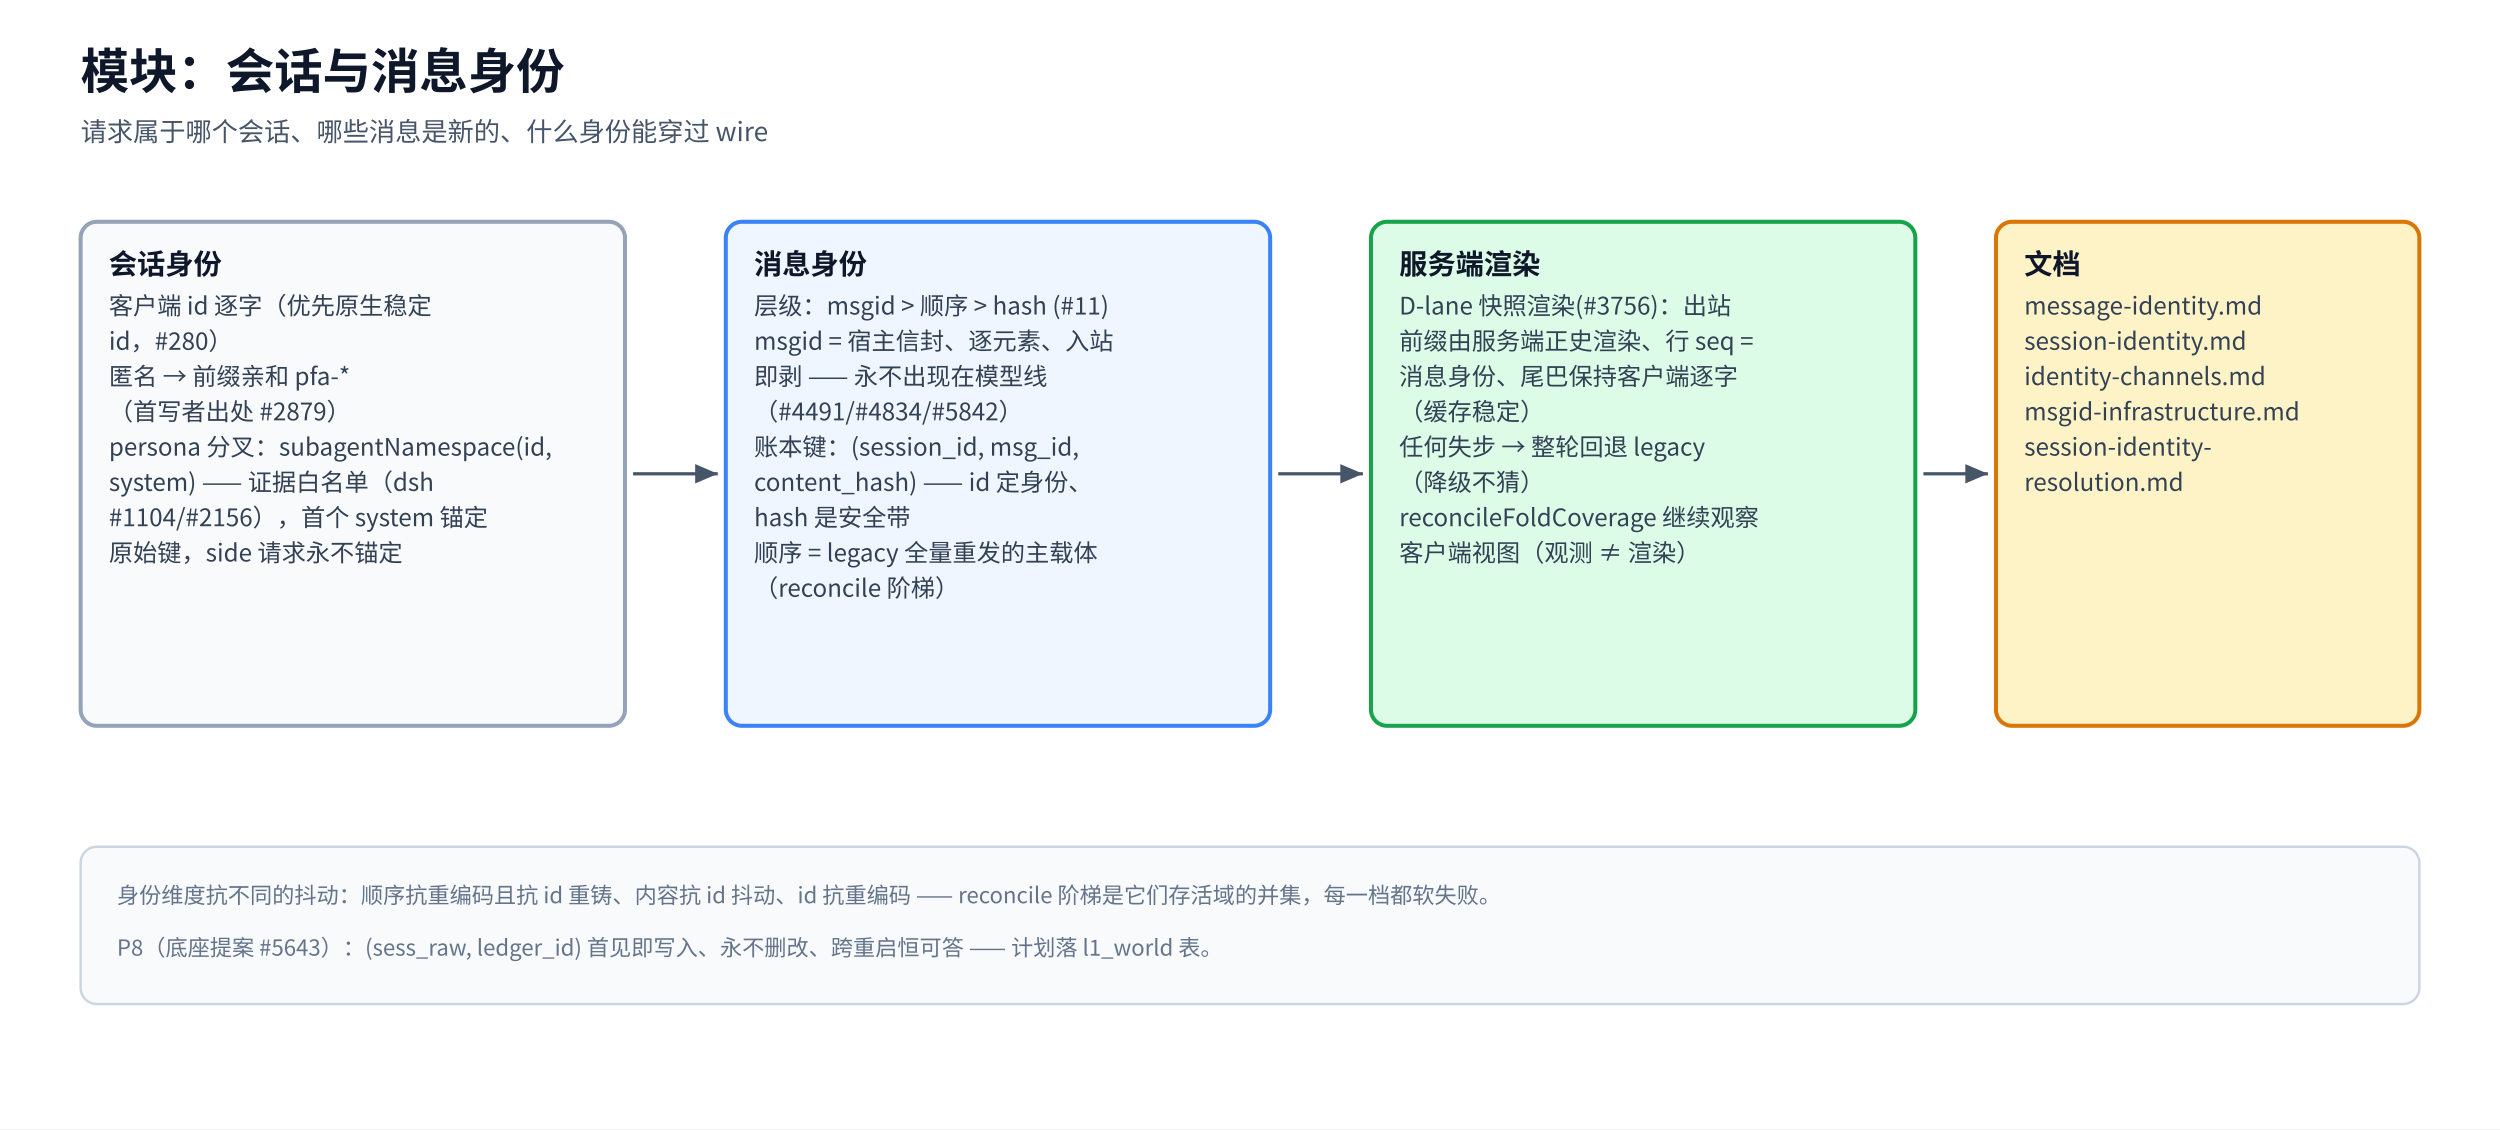
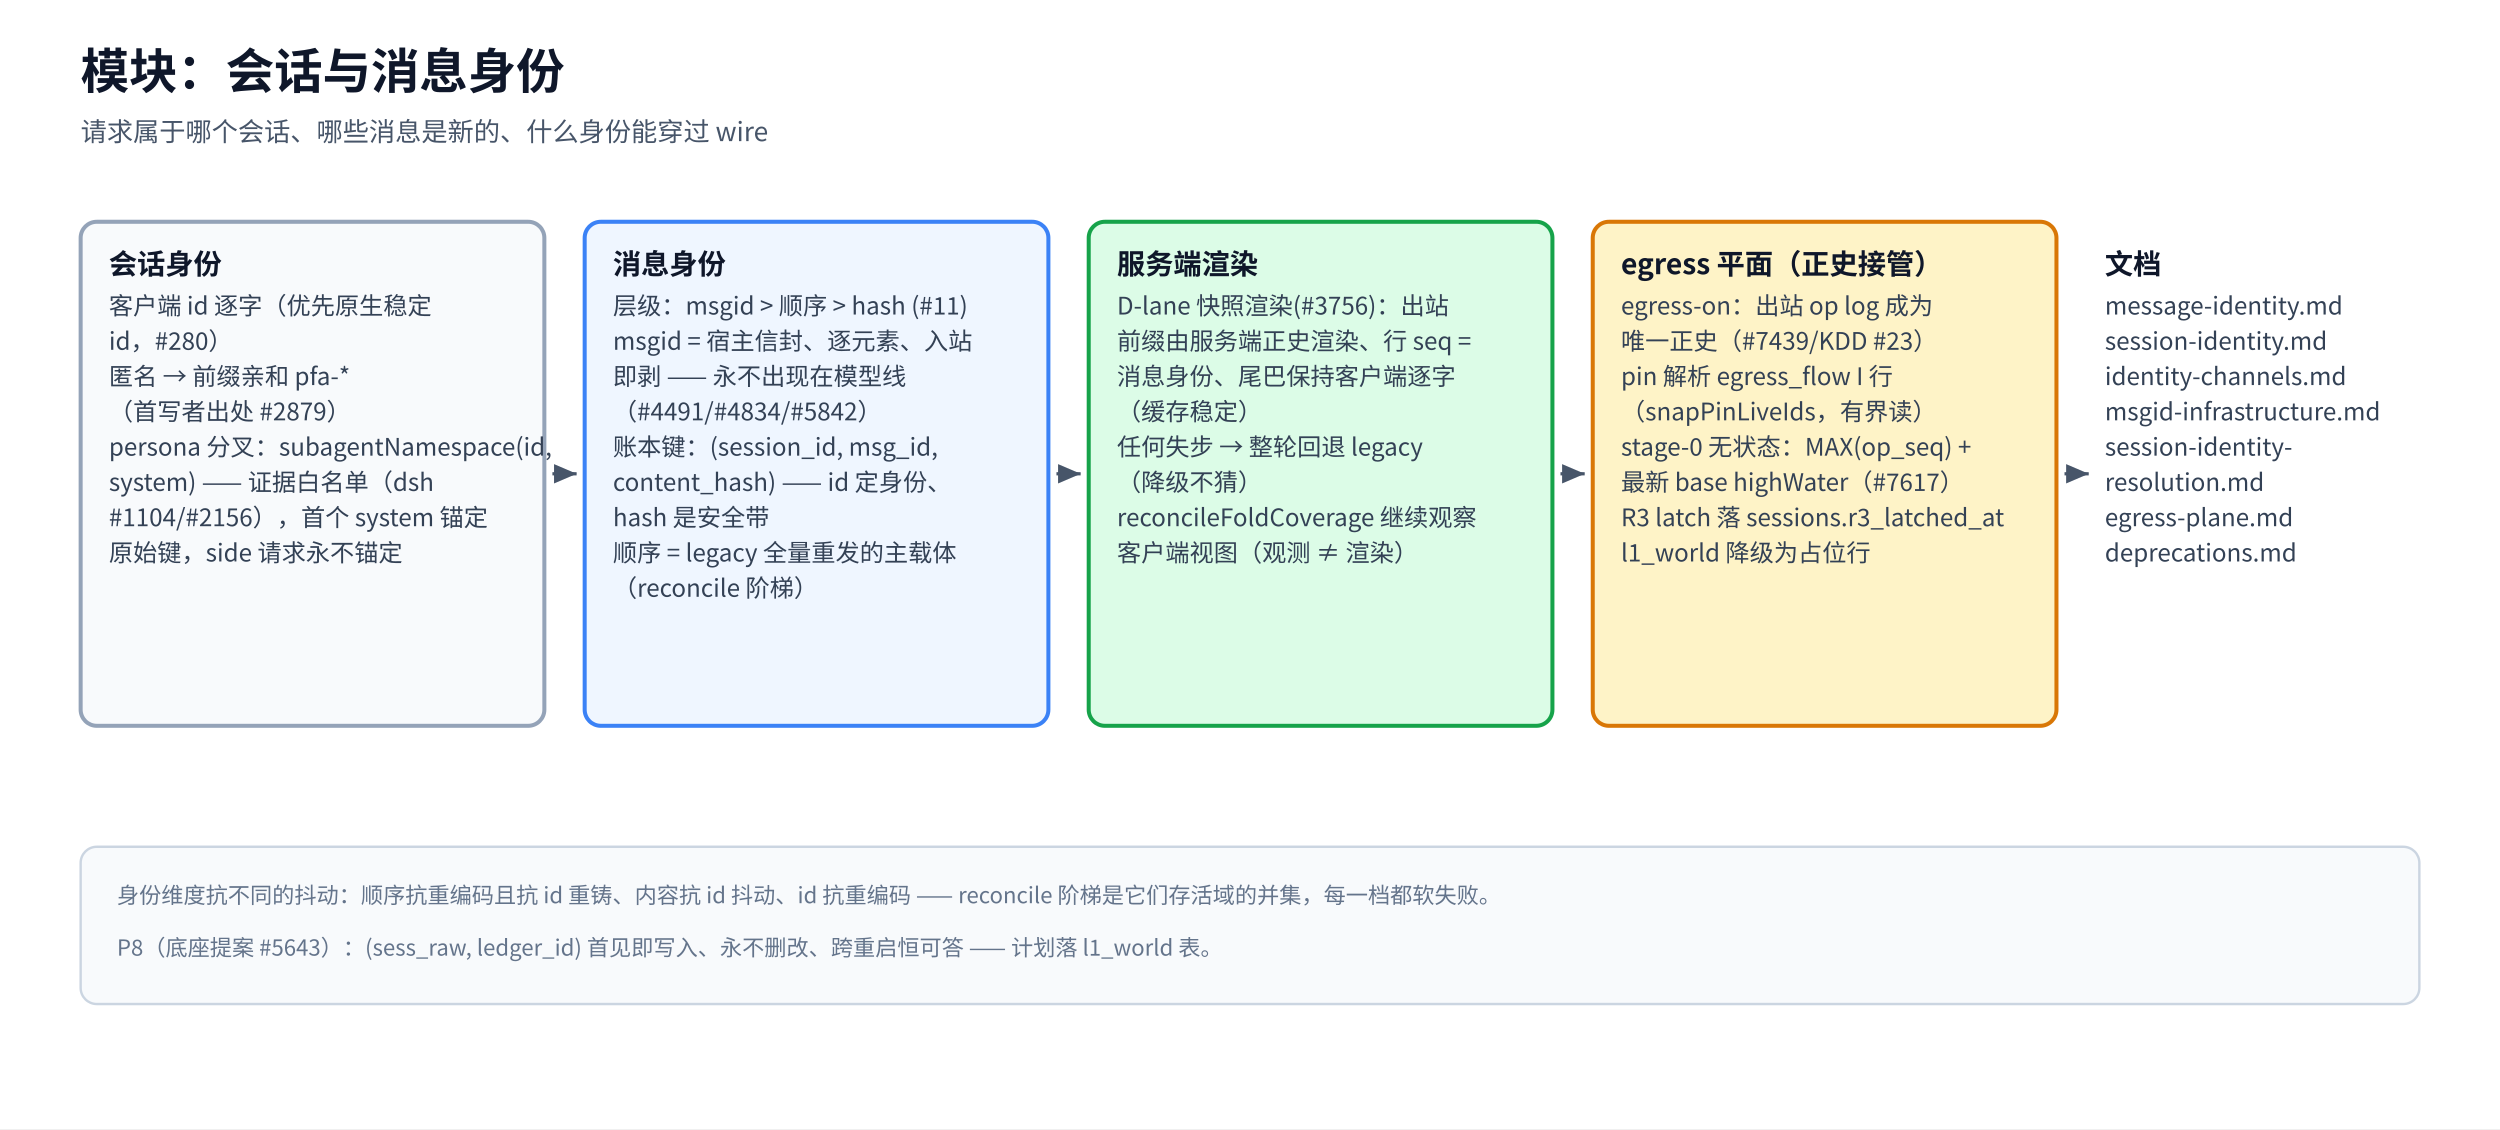
<svg xmlns="http://www.w3.org/2000/svg" width="1240" height="560" viewBox="0 0 1240 560">
  <style>text{font-family:'Noto Sans CJK SC','Droid Sans Fallback',sans-serif;}.tt{font-size:24px;font-weight:700;fill:#0f172a;}.sub{font-size:13px;fill:#475569;}.h{font-size:14px;font-weight:700;fill:#0f172a;}.b{font-size:12px;fill:#334155;}.s{font-size:11px;fill:#64748b;}.leg{font-size:11.5px;fill:#475569;}.warn{font-size:12px;fill:#b91c1c;}.num{font-size:11px;font-weight:700;fill:#fff;}</style>
  <defs>
    <marker id="ar" markerWidth="8" markerHeight="8" refX="7" refY="3" orient="auto">
      <path d="M0,0 L7,3 L0,6 z" fill="#475569" />
    </marker>
    <marker id="argr" markerWidth="8" markerHeight="8" refX="7" refY="3" orient="auto">
      <path d="M0,0 L7,3 L0,6 z" fill="#059669" />
    </marker>
  </defs>
  <rect width="1240" height="560" fill="#ffffff" />
-   <rect x="40" y="110" width="270" height="250" rx="8" fill="#f8fafc" stroke="#94a3b8" stroke-width="2" />
-   <rect x="360" y="110" width="270" height="250" rx="8" fill="#eff6ff" stroke="#3b82f6" stroke-width="2" />
-   <rect x="680" y="110" width="270" height="250" rx="8" fill="#dcfce7" stroke="#16a34a" stroke-width="2" />
-   <rect x="990" y="110" width="210" height="250" rx="8" fill="#fef3c7" stroke="#d97706" stroke-width="2" />
+   <rect x="40" y="110" width="230" height="250" rx="8" fill="#f8fafc" stroke="#94a3b8" stroke-width="2" />
+   <rect x="290" y="110" width="230" height="250" rx="8" fill="#eff6ff" stroke="#3b82f6" stroke-width="2" />
+   <rect x="540" y="110" width="230" height="250" rx="8" fill="#dcfce7" stroke="#16a34a" stroke-width="2" />
+   <rect x="790" y="110" width="230" height="250" rx="8" fill="#fef3c7" stroke="#d97706" stroke-width="2" />
  <rect x="40" y="420" width="1160" height="78" rx="8" fill="#f8fafc" stroke="#cbd5e1" stroke-width="1.2" />
-   <line x1="314" y1="235" x2="356" y2="235" stroke="#475569" stroke-width="1.6" marker-end="url(#ar)" />
-   <line x1="634" y1="235" x2="676" y2="235" stroke="#475569" stroke-width="1.6" marker-end="url(#ar)" />
-   <line x1="954" y1="235" x2="986" y2="235" stroke="#475569" stroke-width="1.6" marker-end="url(#ar)" />
+   <line x1="274" y1="235" x2="286" y2="235" stroke="#475569" stroke-width="1.6" marker-end="url(#ar)" />
+   <line x1="524" y1="235" x2="536" y2="235" stroke="#475569" stroke-width="1.6" marker-end="url(#ar)" />
+   <line x1="774" y1="235" x2="786" y2="235" stroke="#475569" stroke-width="1.6" marker-end="url(#ar)" />
+   <line x1="1024" y1="235" x2="1036" y2="235" stroke="#475569" stroke-width="1.6" marker-end="url(#ar)" />
  <text x="40" y="44" class="tt">模块：会话与消息身份</text>
  <text x="40" y="70" class="sub">请求属于哪个会话、哪些消息是新的、什么身份能穿过 wire</text>
  <text x="54" y="136" class="h">会话身份</text>
  <text x="54" y="156" class="b">客户端 id 逐字（优先原生稳定</text>
  <text x="54" y="173.5" class="b">id，#280）</text>
  <text x="54" y="191" class="b">匿名 → 前缀亲和 pfa-*</text>
  <text x="54" y="208.5" class="b">（首写者出处 #2879）</text>
  <text x="54" y="226" class="b">persona 分叉：subagentNamespace(id,</text>
  <text x="54" y="243.5" class="b">system) —— 证据白名单（dsh</text>
  <text x="54" y="261" class="b">#1104/#2156），首个 system 锚定</text>
  <text x="54" y="278.5" class="b">原始键，side 请求永不锚定</text>
-   <text x="374" y="136" class="h">消息身份</text>
-   <text x="374" y="156" class="b">层级：msgid &gt; 顺序 &gt; hash (#11)</text>
-   <text x="374" y="173.5" class="b">msgid = 宿主信封、逐元素、入站</text>
-   <text x="374" y="191" class="b">即剥 —— 永不出现在模型线</text>
-   <text x="374" y="208.5" class="b">（#4491/#4834/#5842）</text>
-   <text x="374" y="226" class="b">账本键：(session_id, msg_id,</text>
-   <text x="374" y="243.5" class="b">content_hash) —— id 定身份、</text>
-   <text x="374" y="261" class="b">hash 是安全带</text>
-   <text x="374" y="278.5" class="b">顺序 = legacy 全量重发的主载体</text>
-   <text x="374" y="296" class="b">（reconcile 阶梯）</text>
-   <text x="694" y="136" class="h">服务端渲染</text>
-   <text x="694" y="156" class="b">D-lane 快照渲染(#3756)：出站</text>
-   <text x="694" y="173.5" class="b">前缀由服务端正史渲染、行 seq =</text>
-   <text x="694" y="191" class="b">消息身份、尾巴保持客户端逐字</text>
-   <text x="694" y="208.5" class="b">（缓存稳定）</text>
-   <text x="694" y="226" class="b">任何失步 → 整轮回退 legacy</text>
-   <text x="694" y="243.5" class="b">（降级不猜）</text>
-   <text x="694" y="261" class="b">reconcileFoldCoverage 继续观察</text>
-   <text x="694" y="278.5" class="b">客户端视图（观测 ≠ 渲染）</text>
-   <text x="1004" y="136" class="h">文档</text>
-   <text x="1004" y="156" class="b">message-identity.md</text>
-   <text x="1004" y="173.5" class="b">session-identity.md</text>
-   <text x="1004" y="191" class="b">identity-channels.md</text>
-   <text x="1004" y="208.5" class="b">msgid-infrastructure.md</text>
-   <text x="1004" y="226" class="b">session-identity-</text>
-   <text x="1004" y="243.5" class="b">resolution.md</text>
+   <text x="304" y="136" class="h">消息身份</text>
+   <text x="304" y="156" class="b">层级：msgid &gt; 顺序 &gt; hash (#11)</text>
+   <text x="304" y="173.5" class="b">msgid = 宿主信封、逐元素、入站</text>
+   <text x="304" y="191" class="b">即剥 —— 永不出现在模型线</text>
+   <text x="304" y="208.5" class="b">（#4491/#4834/#5842）</text>
+   <text x="304" y="226" class="b">账本键：(session_id, msg_id,</text>
+   <text x="304" y="243.5" class="b">content_hash) —— id 定身份、</text>
+   <text x="304" y="261" class="b">hash 是安全带</text>
+   <text x="304" y="278.5" class="b">顺序 = legacy 全量重发的主载体</text>
+   <text x="304" y="296" class="b">（reconcile 阶梯）</text>
+   <text x="554" y="136" class="h">服务端渲染</text>
+   <text x="554" y="156" class="b">D-lane 快照渲染(#3756)：出站</text>
+   <text x="554" y="173.5" class="b">前缀由服务端正史渲染、行 seq =</text>
+   <text x="554" y="191" class="b">消息身份、尾巴保持客户端逐字</text>
+   <text x="554" y="208.5" class="b">（缓存稳定）</text>
+   <text x="554" y="226" class="b">任何失步 → 整轮回退 legacy</text>
+   <text x="554" y="243.5" class="b">（降级不猜）</text>
+   <text x="554" y="261" class="b">reconcileFoldCoverage 继续观察</text>
+   <text x="554" y="278.5" class="b">客户端视图（观测 ≠ 渲染）</text>
+   <text x="804" y="136" class="h">egress 平面（正史接管）</text>
+   <text x="804" y="156" class="b">egress-on：出站 op log 成为</text>
+   <text x="804" y="173.5" class="b">唯一正史（#7439/KDD #23）</text>
+   <text x="804" y="191" class="b">pin 解析 egress_flow I 行</text>
+   <text x="804" y="208.5" class="b">（snapPinLiveIds，有界读）</text>
+   <text x="804" y="226" class="b">stage-0 无状态：MAX(op_seq) +</text>
+   <text x="804" y="243.5" class="b">最新 base highWater（#7617）</text>
+   <text x="804" y="261" class="b">R3 latch 落 sessions.r3_latched_at</text>
+   <text x="804" y="278.5" class="b">l1_world 降级为占位行</text>
+   <text x="1044" y="136" class="h">文档</text>
+   <text x="1044" y="156" class="b">message-identity.md</text>
+   <text x="1044" y="173.5" class="b">session-identity.md</text>
+   <text x="1044" y="191" class="b">identity-channels.md</text>
+   <text x="1044" y="208.5" class="b">msgid-infrastructure.md</text>
+   <text x="1044" y="226" class="b">session-identity-</text>
+   <text x="1044" y="243.5" class="b">resolution.md</text>
+   <text x="1044" y="261" class="b">egress-plane.md</text>
+   <text x="1044" y="278.5" class="b">deprecations.md</text>
  <text x="58" y="448" class="s">身份维度抗不同的抖动：顺序抗重编码且抗 id 重铸、内容抗 id 抖动、id 抗重编码 —— reconcile 阶梯是它们存活域的并集，每一档都软失败。</text>
  <text x="58" y="474" class="s">P8（底座提案 #5643）：(sess_raw, ledger_id) 首见即写入、永不删改、跨重启恒可答 —— 计划落 l1_world 表。</text>
</svg>
